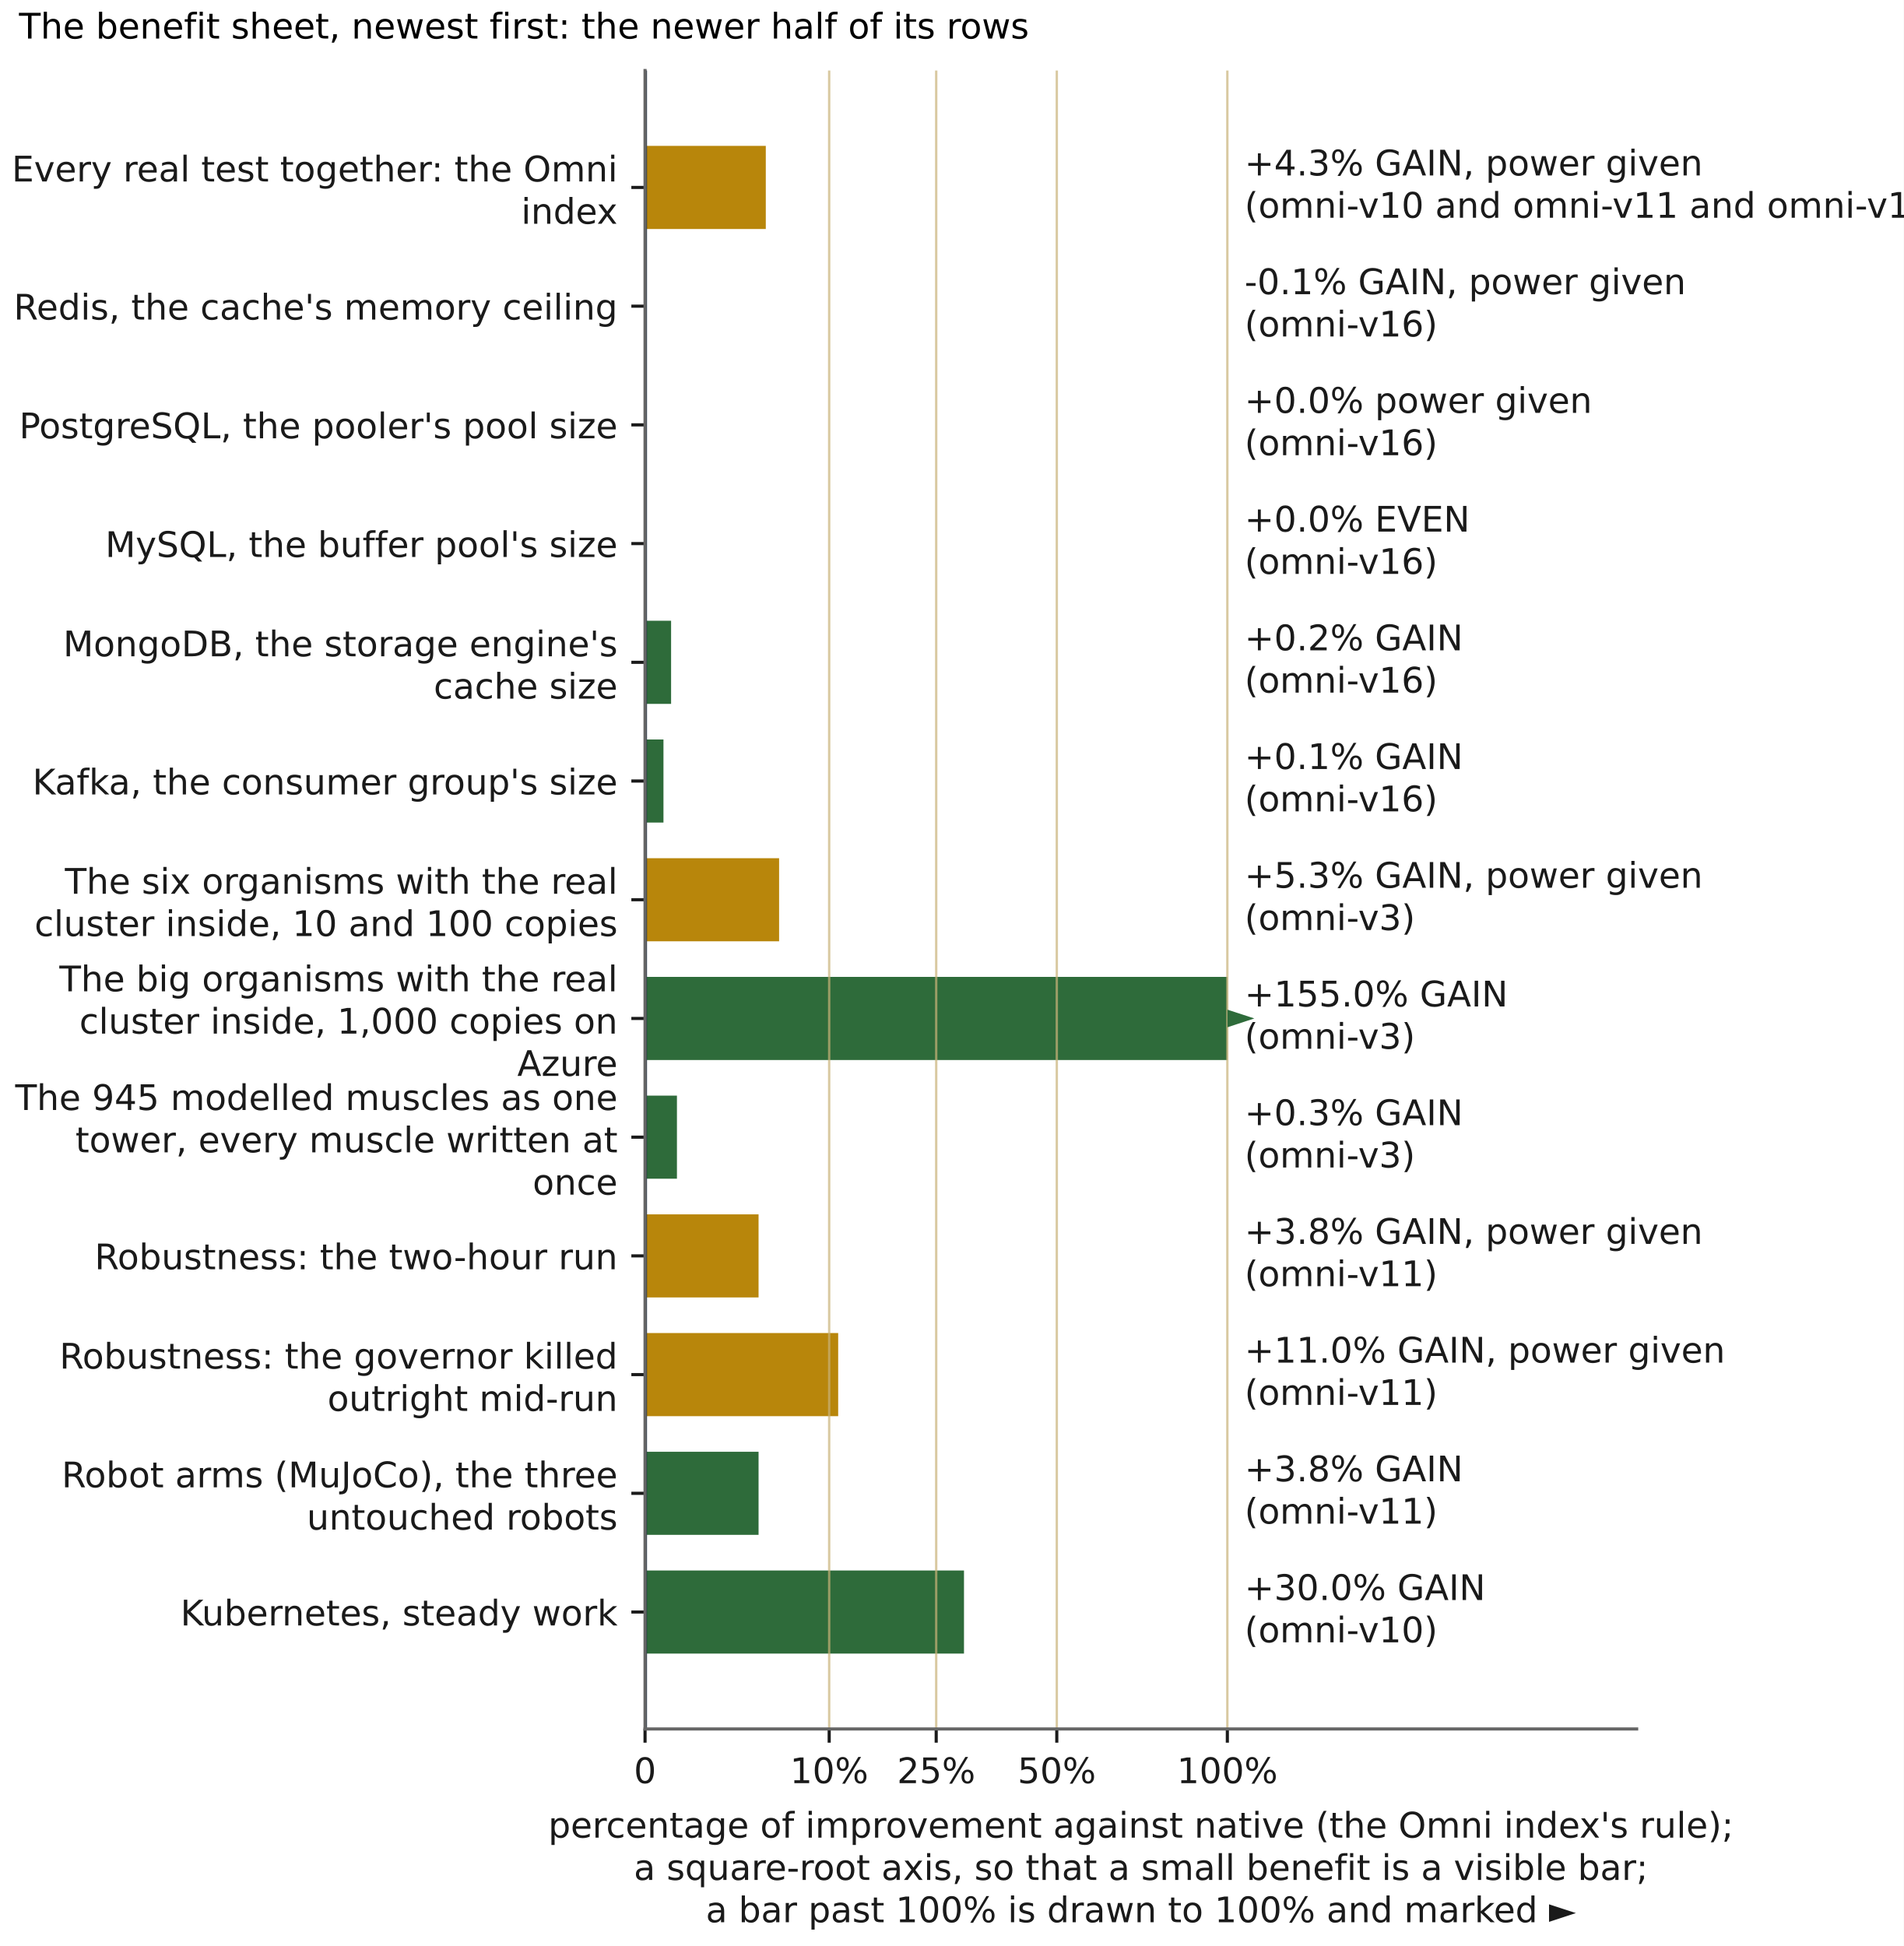
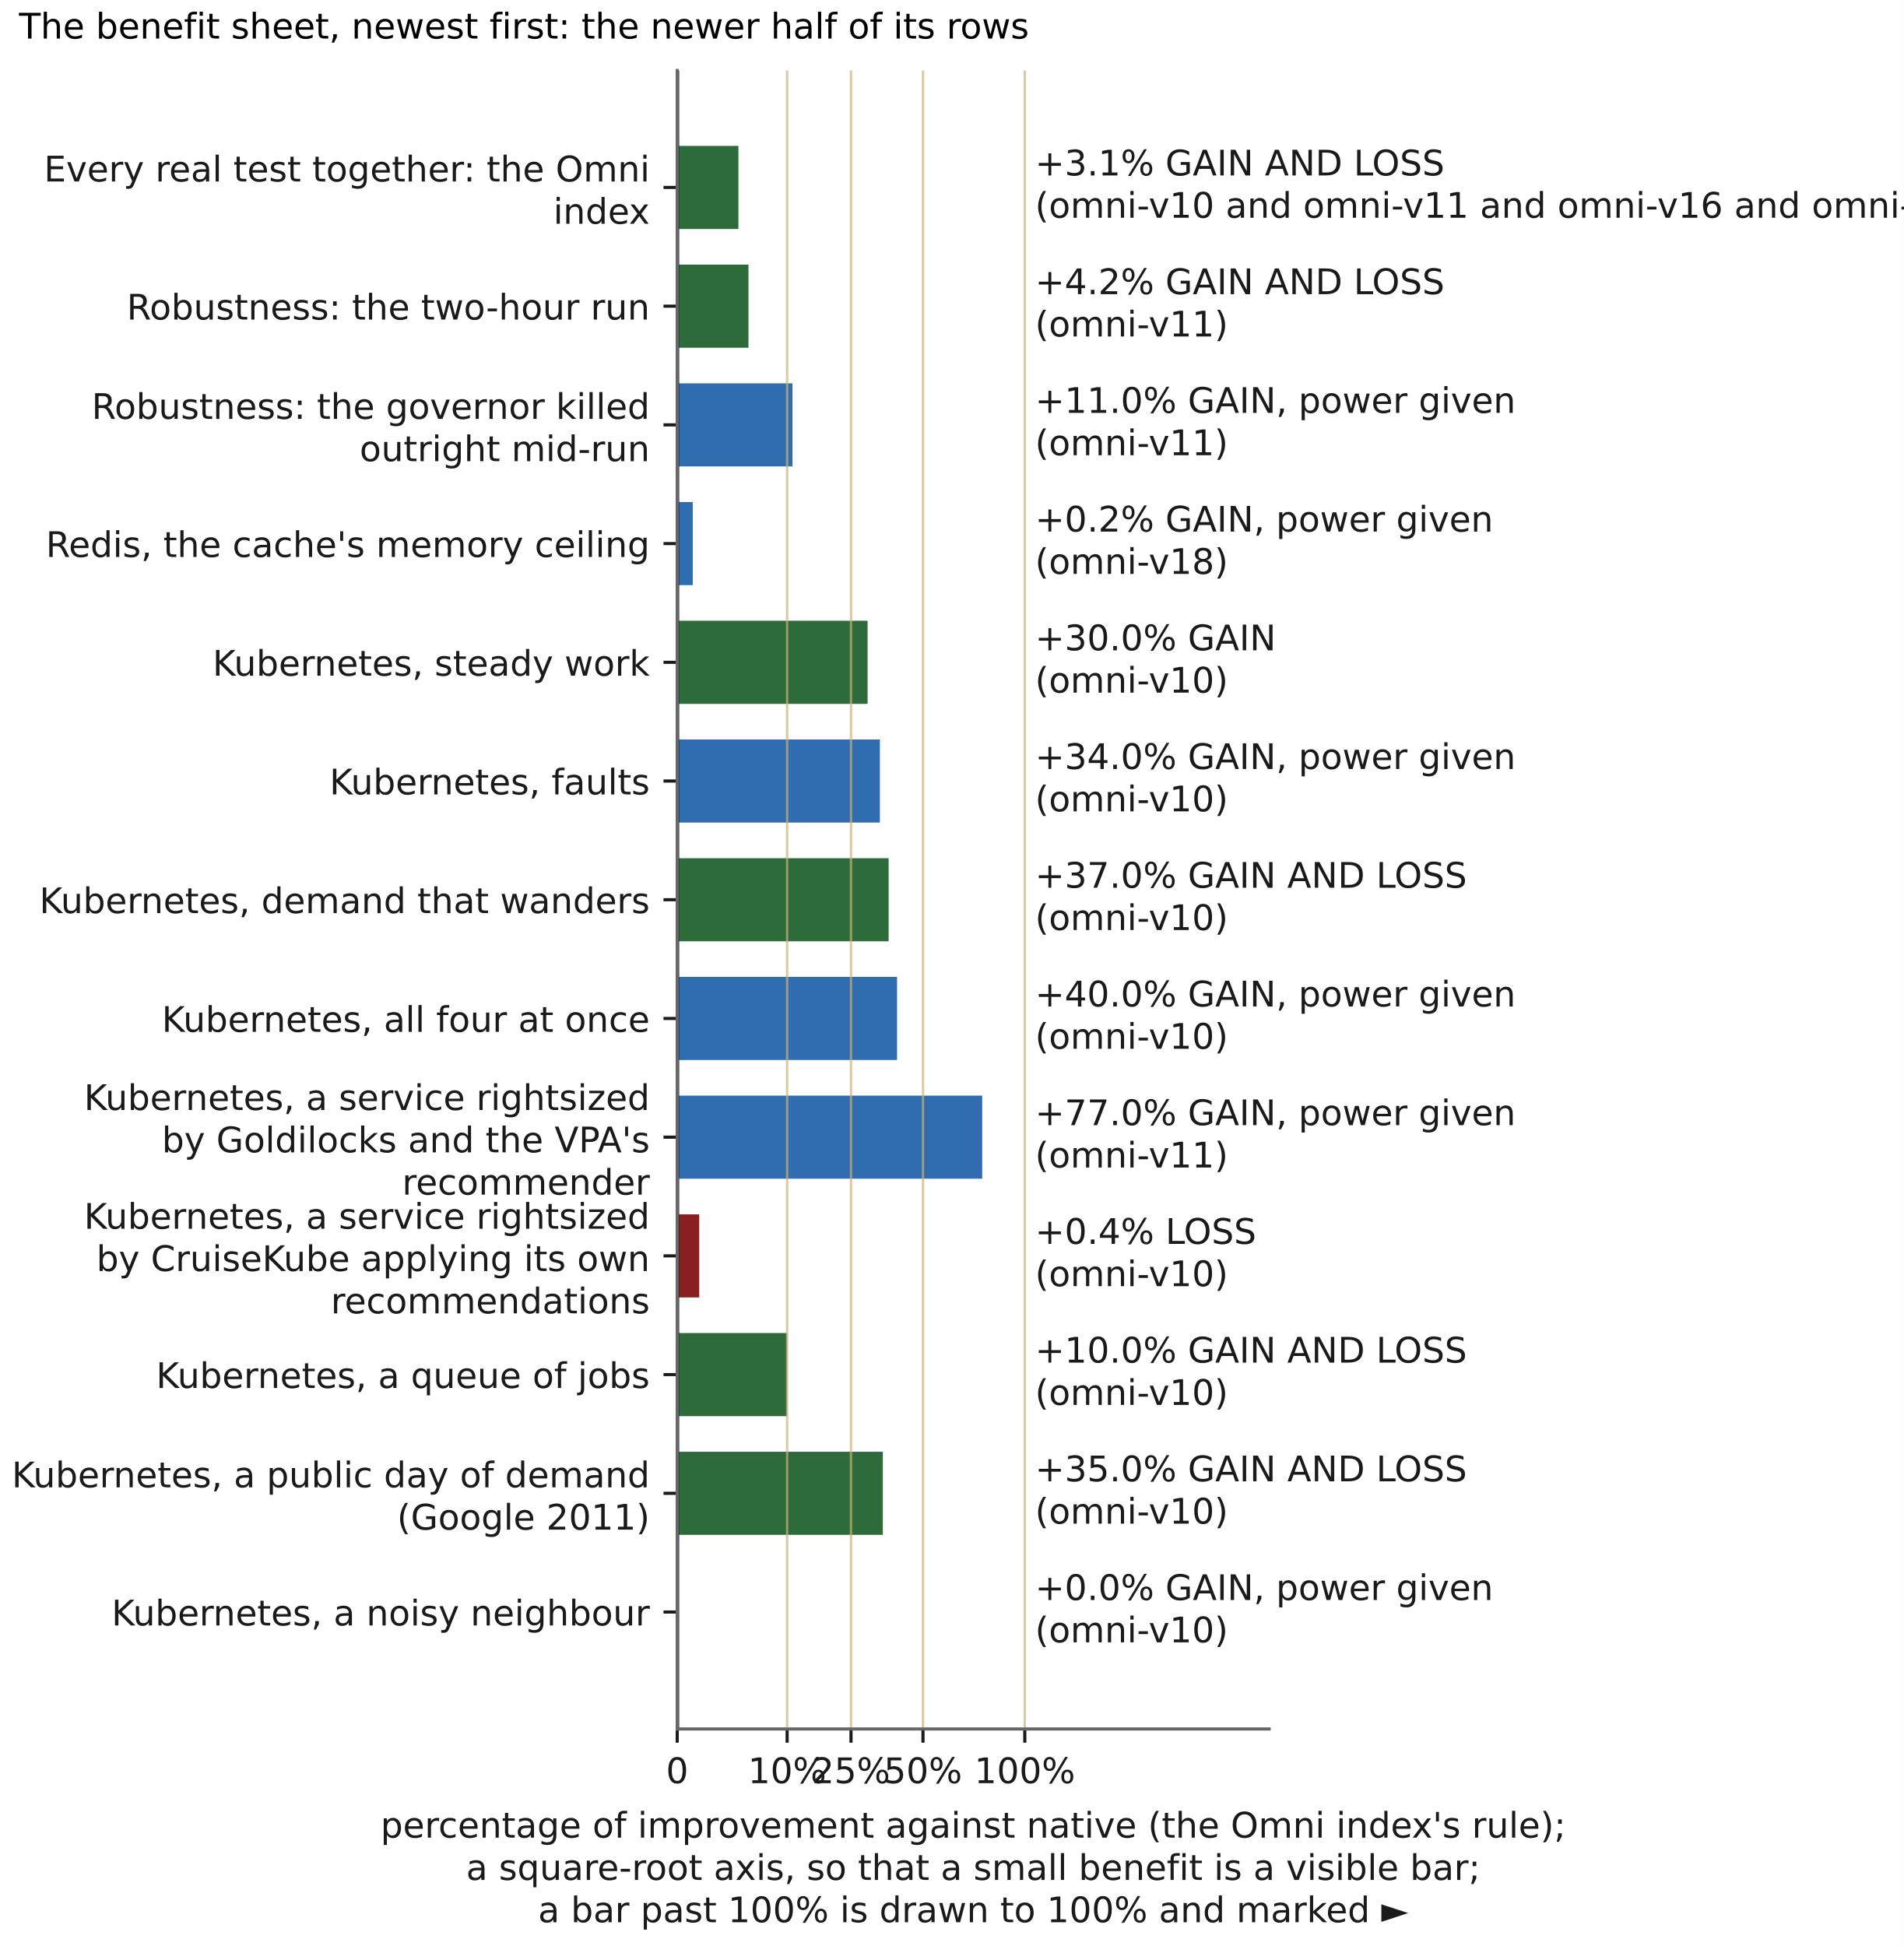
<svg xmlns="http://www.w3.org/2000/svg" xmlns:xlink="http://www.w3.org/1999/xlink" width="486pt" height="496.8pt" viewBox="0 0 486 496.8" version="1.1">
  <defs>
    <style type="text/css">*{stroke-linejoin: round; stroke-linecap: butt}</style>
  </defs>
  <g id="figure_1">
    <g id="patch_1">
      <path d="M 0 496.8  L 486 496.8  L 486 0  L 0 0  z " style="fill: #ffffff" />
    </g>
    <g id="axes_1">
      <g id="patch_2">
-         <path d="M 164.674 441.392  L 417.823 441.392  L 417.823 18.001  L 164.674 18.001  z " style="fill: #ffffff" />
+         <path d="M 172.886 441.392  L 323.991 441.392  L 323.991 18.001  L 172.886 18.001  z " style="fill: #ffffff" />
      </g>
      <g id="patch_3">
-         <path d="M 164.674 422.147  L 246.095 422.147  L 246.095 400.932  L 164.674 400.932  z " clip-path="url(#pf1755cdc02)" style="fill: #2e6b3a" />
+         <path d="M 172.886 422.147  L 172.886 422.147  L 172.886 400.932  L 172.886 400.932  z " clip-path="url(#p01a9a364bd)" style="fill: #2f6db0" />
      </g>
      <g id="patch_4">
-         <path d="M 164.674 391.84  L 193.652 391.84  L 193.652 370.625  L 164.674 370.625  z " clip-path="url(#pf1755cdc02)" style="fill: #2e6b3a" />
+         <path d="M 172.886 391.84  L 225.381 391.84  L 225.381 370.625  L 172.886 370.625  z " clip-path="url(#p01a9a364bd)" style="fill: #2e6b3a" />
      </g>
      <g id="patch_5">
-         <path d="M 164.674 361.533  L 213.977 361.533  L 213.977 340.318  L 164.674 340.318  z " clip-path="url(#pf1755cdc02)" style="fill: #b8860b" />
+         <path d="M 172.886 361.533  L 200.946 361.533  L 200.946 340.318  L 172.886 340.318  z " clip-path="url(#p01a9a364bd)" style="fill: #2e6b3a" />
      </g>
      <g id="patch_6">
-         <path d="M 164.674 331.226  L 193.652 331.226  L 193.652 310.011  L 164.674 310.011  z " clip-path="url(#pf1755cdc02)" style="fill: #b8860b" />
+         <path d="M 172.886 331.226  L 178.498 331.226  L 178.498 310.011  L 172.886 310.011  z " clip-path="url(#p01a9a364bd)" style="fill: #8a1f1f" />
      </g>
      <g id="patch_7">
-         <path d="M 164.674 300.919  L 172.816 300.919  L 172.816 279.704  L 164.674 279.704  z " clip-path="url(#pf1755cdc02)" style="fill: #2e6b3a" />
+         <path d="M 172.886 300.919  L 250.748 300.919  L 250.748 279.704  L 172.886 279.704  z " clip-path="url(#p01a9a364bd)" style="fill: #2f6db0" />
      </g>
      <g id="patch_8">
-         <path d="M 164.674 270.612  L 313.328 270.612  L 313.328 249.397  L 164.674 249.397  z " clip-path="url(#pf1755cdc02)" style="fill: #2e6b3a" />
+         <path d="M 172.886 270.612  L 229.005 270.612  L 229.005 249.397  L 172.886 249.397  z " clip-path="url(#p01a9a364bd)" style="fill: #2f6db0" />
      </g>
      <g id="patch_9">
-         <path d="M 164.674 240.304  L 198.896 240.304  L 198.896 219.089  L 164.674 219.089  z " clip-path="url(#pf1755cdc02)" style="fill: #b8860b" />
+         <path d="M 172.886 240.304  L 226.86 240.304  L 226.86 219.089  L 172.886 219.089  z " clip-path="url(#p01a9a364bd)" style="fill: #2e6b3a" />
      </g>
      <g id="patch_10">
-         <path d="M 164.674 209.997  L 169.375 209.997  L 169.375 188.782  L 164.674 188.782  z " clip-path="url(#pf1755cdc02)" style="fill: #2e6b3a" />
+         <path d="M 172.886 209.997  L 224.625 209.997  L 224.625 188.782  L 172.886 188.782  z " clip-path="url(#p01a9a364bd)" style="fill: #2f6db0" />
      </g>
      <g id="patch_11">
-         <path d="M 164.674 179.69  L 171.322 179.69  L 171.322 158.475  L 164.674 158.475  z " clip-path="url(#pf1755cdc02)" style="fill: #2e6b3a" />
+         <path d="M 172.886 179.69  L 221.487 179.69  L 221.487 158.475  L 172.886 158.475  z " clip-path="url(#p01a9a364bd)" style="fill: #2e6b3a" />
      </g>
      <g id="patch_12">
-         <path d="M 164.674 149.383  L 164.674 149.383  L 164.674 128.168  L 164.674 128.168  z " clip-path="url(#pf1755cdc02)" style="fill: #666666" />
+         <path d="M 172.886 149.383  L 176.854 149.383  L 176.854 128.168  L 172.886 128.168  z " clip-path="url(#p01a9a364bd)" style="fill: #2f6db0" />
      </g>
      <g id="patch_13">
-         <path d="M 164.674 119.076  L 164.674 119.076  L 164.674 97.861  L 164.674 97.861  z " clip-path="url(#pf1755cdc02)" style="fill: #b8860b" />
+         <path d="M 172.886 119.076  L 202.315 119.076  L 202.315 97.861  L 172.886 97.861  z " clip-path="url(#p01a9a364bd)" style="fill: #2f6db0" />
      </g>
      <g id="patch_14">
-         <path d="M 164.674 88.769  L 164.674 88.769  L 164.674 67.554  L 164.674 67.554  z " clip-path="url(#pf1755cdc02)" style="fill: #b8860b" />
+         <path d="M 172.886 88.769  L 191.071 88.769  L 191.071 67.554  L 172.886 67.554  z " clip-path="url(#p01a9a364bd)" style="fill: #2e6b3a" />
      </g>
      <g id="patch_15">
-         <path d="M 164.674 58.461  L 195.499 58.461  L 195.499 37.246  L 164.674 37.246  z " clip-path="url(#pf1755cdc02)" style="fill: #b8860b" />
+         <path d="M 172.886 58.461  L 188.509 58.461  L 188.509 37.246  L 172.886 37.246  z " clip-path="url(#p01a9a364bd)" style="fill: #2e6b3a" />
      </g>
      <g id="matplotlib.axis_1">
        <g id="xtick_1">
          <g id="line2d_1">
-             <path d="M 164.674 441.392  L 164.674 18.001  " clip-path="url(#pf1755cdc02)" style="fill: none; stroke: #c9b27a; stroke-opacity: 0.7; stroke-width: 0.6; stroke-linecap: square" />
+             <path d="M 172.886 441.392  L 172.886 18.001  " clip-path="url(#p01a9a364bd)" style="fill: none; stroke: #c9b27a; stroke-opacity: 0.7; stroke-width: 0.6; stroke-linecap: square" />
          </g>
          <g id="line2d_2">
            <defs>
              <path id="m814b2a8047" d="M 0 0  L 0 3.5  " style="stroke: #1a1a1a; stroke-width: 0.8" />
            </defs>
            <g>
-               <use xlink:href="#m814b2a8047" x="164.674" y="441.392" style="fill: #1a1a1a; stroke: #1a1a1a; stroke-width: 0.8" />
+               <use xlink:href="#m814b2a8047" x="172.886" y="441.392" style="fill: #1a1a1a; stroke: #1a1a1a; stroke-width: 0.8" />
            </g>
          </g>
          <g id="text_1">
-             <text style="font-size: 9px; font-family: 'DejaVu Sans'; text-anchor: middle; fill: #1a1a1a" x="164.674" y="455.23" transform="rotate(-0 164.6737 455.2303)">0</text>
+             <text style="font-size: 9px; font-family: 'DejaVu Sans'; text-anchor: middle; fill: #1a1a1a" x="172.886" y="455.23" transform="rotate(-0 172.8862 455.2303)">0</text>
          </g>
        </g>
        <g id="xtick_2">
          <g id="line2d_3">
-             <path d="M 211.682 441.392  L 211.682 18.001  " clip-path="url(#pf1755cdc02)" style="fill: none; stroke: #c9b27a; stroke-opacity: 0.7; stroke-width: 0.6; stroke-linecap: square" />
+             <path d="M 200.946 441.392  L 200.946 18.001  " clip-path="url(#p01a9a364bd)" style="fill: none; stroke: #c9b27a; stroke-opacity: 0.7; stroke-width: 0.6; stroke-linecap: square" />
          </g>
          <g id="line2d_4">
            <g>
-               <use xlink:href="#m814b2a8047" x="211.682" y="441.392" style="fill: #1a1a1a; stroke: #1a1a1a; stroke-width: 0.8" />
+               <use xlink:href="#m814b2a8047" x="200.946" y="441.392" style="fill: #1a1a1a; stroke: #1a1a1a; stroke-width: 0.8" />
            </g>
          </g>
          <g id="text_2">
-             <text style="font-size: 9px; font-family: 'DejaVu Sans'; text-anchor: middle; fill: #1a1a1a" x="211.682" y="455.23" transform="rotate(-0 211.6823 455.2303)">10%</text>
+             <text style="font-size: 9px; font-family: 'DejaVu Sans'; text-anchor: middle; fill: #1a1a1a" x="200.946" y="455.23" transform="rotate(-0 200.9457 455.2303)">10%</text>
          </g>
        </g>
        <g id="xtick_3">
          <g id="line2d_5">
-             <path d="M 239.001 441.392  L 239.001 18.001  " clip-path="url(#pf1755cdc02)" style="fill: none; stroke: #c9b27a; stroke-opacity: 0.7; stroke-width: 0.6; stroke-linecap: square" />
+             <path d="M 217.252 441.392  L 217.252 18.001  " clip-path="url(#p01a9a364bd)" style="fill: none; stroke: #c9b27a; stroke-opacity: 0.7; stroke-width: 0.6; stroke-linecap: square" />
          </g>
          <g id="line2d_6">
            <g>
-               <use xlink:href="#m814b2a8047" x="239.001" y="441.392" style="fill: #1a1a1a; stroke: #1a1a1a; stroke-width: 0.8" />
+               <use xlink:href="#m814b2a8047" x="217.252" y="441.392" style="fill: #1a1a1a; stroke: #1a1a1a; stroke-width: 0.8" />
            </g>
          </g>
          <g id="text_3">
-             <text style="font-size: 9px; font-family: 'DejaVu Sans'; text-anchor: middle; fill: #1a1a1a" x="239.001" y="455.23" transform="rotate(-0 239.0008 455.2303)">25%</text>
+             <text style="font-size: 9px; font-family: 'DejaVu Sans'; text-anchor: middle; fill: #1a1a1a" x="217.252" y="455.23" transform="rotate(-0 217.2521 455.2303)">25%</text>
          </g>
        </g>
        <g id="xtick_4">
          <g id="line2d_7">
-             <path d="M 269.788 441.392  L 269.788 18.001  " clip-path="url(#pf1755cdc02)" style="fill: none; stroke: #c9b27a; stroke-opacity: 0.7; stroke-width: 0.6; stroke-linecap: square" />
+             <path d="M 235.629 441.392  L 235.629 18.001  " clip-path="url(#p01a9a364bd)" style="fill: none; stroke: #c9b27a; stroke-opacity: 0.7; stroke-width: 0.6; stroke-linecap: square" />
          </g>
          <g id="line2d_8">
            <g>
-               <use xlink:href="#m814b2a8047" x="269.788" y="441.392" style="fill: #1a1a1a; stroke: #1a1a1a; stroke-width: 0.8" />
+               <use xlink:href="#m814b2a8047" x="235.629" y="441.392" style="fill: #1a1a1a; stroke: #1a1a1a; stroke-width: 0.8" />
            </g>
          </g>
          <g id="text_4">
-             <text style="font-size: 9px; font-family: 'DejaVu Sans'; text-anchor: middle; fill: #1a1a1a" x="269.788" y="455.23" transform="rotate(-0 269.7881 455.2303)">50%</text>
+             <text style="font-size: 9px; font-family: 'DejaVu Sans'; text-anchor: middle; fill: #1a1a1a" x="235.629" y="455.23" transform="rotate(-0 235.6291 455.2303)">50%</text>
          </g>
        </g>
        <g id="xtick_5">
          <g id="line2d_9">
-             <path d="M 313.328 441.392  L 313.328 18.001  " clip-path="url(#pf1755cdc02)" style="fill: none; stroke: #c9b27a; stroke-opacity: 0.7; stroke-width: 0.6; stroke-linecap: square" />
+             <path d="M 261.618 441.392  L 261.618 18.001  " clip-path="url(#p01a9a364bd)" style="fill: none; stroke: #c9b27a; stroke-opacity: 0.7; stroke-width: 0.6; stroke-linecap: square" />
          </g>
          <g id="line2d_10">
            <g>
-               <use xlink:href="#m814b2a8047" x="313.328" y="441.392" style="fill: #1a1a1a; stroke: #1a1a1a; stroke-width: 0.8" />
+               <use xlink:href="#m814b2a8047" x="261.618" y="441.392" style="fill: #1a1a1a; stroke: #1a1a1a; stroke-width: 0.8" />
            </g>
          </g>
          <g id="text_5">
-             <text style="font-size: 9px; font-family: 'DejaVu Sans'; text-anchor: middle; fill: #1a1a1a" x="313.328" y="455.23" transform="rotate(-0 313.3279 455.2303)">100%</text>
+             <text style="font-size: 9px; font-family: 'DejaVu Sans'; text-anchor: middle; fill: #1a1a1a" x="261.618" y="455.23" transform="rotate(-0 261.6181 455.2303)">100%</text>
          </g>
        </g>
        <g id="text_6">
-           <text style="font-size: 9px; font-family: 'DejaVu Sans'; fill: #1a1a1a" transform="translate(139.9624 469.1318)">percentage of improvement against native (the Omni index's rule);</text>
-           <text style="font-size: 9px; font-family: 'DejaVu Sans'; fill: #1a1a1a" transform="translate(161.798 479.9343)">a square-root axis, so that a small benefit is a visible bar;</text>
-           <text style="font-size: 9px; font-family: 'DejaVu Sans'; fill: #1a1a1a" transform="translate(180.1741 490.7368)">a bar past 100% is drawn to 100% and marked ►</text>
+           <text style="font-size: 9px; font-family: 'DejaVu Sans'; fill: #1a1a1a" transform="translate(97.15291 469.1318)">percentage of improvement against native (the Omni index's rule);</text>
+           <text style="font-size: 9px; font-family: 'DejaVu Sans'; fill: #1a1a1a" transform="translate(118.9885 479.9343)">a square-root axis, so that a small benefit is a visible bar;</text>
+           <text style="font-size: 9px; font-family: 'DejaVu Sans'; fill: #1a1a1a" transform="translate(137.3646 490.7368)">a bar past 100% is drawn to 100% and marked ►</text>
        </g>
      </g>
      <g id="matplotlib.axis_2">
        <g id="ytick_1">
          <g id="line2d_11">
            <defs>
              <path id="m31e56b5a68" d="M 0 0  L -3.5 0  " style="stroke: #1a1a1a; stroke-width: 0.8" />
            </defs>
            <g>
-               <use xlink:href="#m31e56b5a68" x="164.674" y="411.54" style="fill: #1a1a1a; stroke: #1a1a1a; stroke-width: 0.8" />
+               <use xlink:href="#m31e56b5a68" x="172.886" y="411.54" style="fill: #1a1a1a; stroke: #1a1a1a; stroke-width: 0.8" />
            </g>
          </g>
          <g id="text_7">
-             <text style="font-size: 9px; font-family: 'DejaVu Sans'; text-anchor: end; fill: #1a1a1a" x="157.674" y="414.959" transform="rotate(-0 157.6737 414.9591)">Kubernetes, steady work</text>
+             <text style="font-size: 9px; font-family: 'DejaVu Sans'; text-anchor: end; fill: #1a1a1a" x="165.886" y="414.959" transform="rotate(-0 165.8862 414.9591)">Kubernetes, a noisy neighbour</text>
          </g>
        </g>
        <g id="ytick_2">
          <g id="line2d_12">
            <g>
-               <use xlink:href="#m31e56b5a68" x="164.674" y="381.233" style="fill: #1a1a1a; stroke: #1a1a1a; stroke-width: 0.8" />
+               <use xlink:href="#m31e56b5a68" x="172.886" y="381.233" style="fill: #1a1a1a; stroke: #1a1a1a; stroke-width: 0.8" />
            </g>
          </g>
          <g id="text_8">
-             <text style="font-size: 9px; font-family: 'DejaVu Sans'; fill: #1a1a1a" transform="translate(15.72962 379.7012)">Robot arms (MuJoCo), the three</text>
-             <text style="font-size: 9px; font-family: 'DejaVu Sans'; fill: #1a1a1a" transform="translate(78.31758 390.5036)">untouched robots</text>
+             <text style="font-size: 9px; font-family: 'DejaVu Sans'; fill: #1a1a1a" transform="translate(3.00024 379.7012)">Kubernetes, a public day of demand</text>
+             <text style="font-size: 9px; font-family: 'DejaVu Sans'; fill: #1a1a1a" transform="translate(101.359 390.5036)">(Google 2011)</text>
          </g>
        </g>
        <g id="ytick_3">
          <g id="line2d_13">
            <g>
-               <use xlink:href="#m31e56b5a68" x="164.674" y="350.926" style="fill: #1a1a1a; stroke: #1a1a1a; stroke-width: 0.8" />
+               <use xlink:href="#m31e56b5a68" x="172.886" y="350.926" style="fill: #1a1a1a; stroke: #1a1a1a; stroke-width: 0.8" />
            </g>
          </g>
          <g id="text_9">
-             <text style="font-size: 9px; font-family: 'DejaVu Sans'; fill: #1a1a1a" transform="translate(15.17977 349.394)">Robustness: the governor killed</text>
-             <text style="font-size: 9px; font-family: 'DejaVu Sans'; fill: #1a1a1a" transform="translate(83.59383 360.1965)">outright mid-run</text>
+             <text style="font-size: 9px; font-family: 'DejaVu Sans'; text-anchor: end; fill: #1a1a1a" x="165.886" y="354.345" transform="rotate(-0 165.8862 354.3448)">Kubernetes, a queue of jobs</text>
          </g>
        </g>
        <g id="ytick_4">
          <g id="line2d_14">
            <g>
-               <use xlink:href="#m31e56b5a68" x="164.674" y="320.618" style="fill: #1a1a1a; stroke: #1a1a1a; stroke-width: 0.8" />
+               <use xlink:href="#m31e56b5a68" x="172.886" y="320.618" style="fill: #1a1a1a; stroke: #1a1a1a; stroke-width: 0.8" />
            </g>
          </g>
          <g id="text_10">
-             <text style="font-size: 9px; font-family: 'DejaVu Sans'; text-anchor: end; fill: #1a1a1a" x="157.674" y="324.038" transform="rotate(-0 157.6737 324.0377)">Robustness: the two-hour run</text>
+             <text style="font-size: 9px; font-family: 'DejaVu Sans'; fill: #1a1a1a" transform="translate(21.43336 313.6856)">Kubernetes, a service rightsized</text>
+             <text style="font-size: 9px; font-family: 'DejaVu Sans'; fill: #1a1a1a" transform="translate(24.60587 324.4881)">by CruiseKube applying its own</text>
+             <text style="font-size: 9px; font-family: 'DejaVu Sans'; fill: #1a1a1a" transform="translate(84.46008 335.2906)">recommendations</text>
          </g>
        </g>
        <g id="ytick_5">
          <g id="line2d_15">
            <g>
-               <use xlink:href="#m31e56b5a68" x="164.674" y="290.311" style="fill: #1a1a1a; stroke: #1a1a1a; stroke-width: 0.8" />
+               <use xlink:href="#m31e56b5a68" x="172.886" y="290.311" style="fill: #1a1a1a; stroke: #1a1a1a; stroke-width: 0.8" />
            </g>
          </g>
          <g id="text_11">
-             <text style="font-size: 9px; font-family: 'DejaVu Sans'; fill: #1a1a1a" transform="translate(3.891803 283.3788)">The 945 modelled muscles as one</text>
-             <text style="font-size: 9px; font-family: 'DejaVu Sans'; fill: #1a1a1a" transform="translate(19.26212 294.1813)">tower, every muscle written at</text>
-             <text style="font-size: 9px; font-family: 'DejaVu Sans'; fill: #1a1a1a" transform="translate(135.9766 304.9831)">once</text>
+             <text style="font-size: 9px; font-family: 'DejaVu Sans'; fill: #1a1a1a" transform="translate(21.43336 283.3785)">Kubernetes, a service rightsized</text>
+             <text style="font-size: 9px; font-family: 'DejaVu Sans'; fill: #1a1a1a" transform="translate(41.32477 294.1809)">by Goldilocks and the VPA's</text>
+             <text style="font-size: 9px; font-family: 'DejaVu Sans'; fill: #1a1a1a" transform="translate(102.6654 304.9834)">recommender</text>
          </g>
        </g>
        <g id="ytick_6">
          <g id="line2d_16">
            <g>
-               <use xlink:href="#m31e56b5a68" x="164.674" y="260.004" style="fill: #1a1a1a; stroke: #1a1a1a; stroke-width: 0.8" />
+               <use xlink:href="#m31e56b5a68" x="172.886" y="260.004" style="fill: #1a1a1a; stroke: #1a1a1a; stroke-width: 0.8" />
            </g>
          </g>
          <g id="text_12">
-             <text style="font-size: 9px; font-family: 'DejaVu Sans'; fill: #1a1a1a" transform="translate(15.1629 253.0717)">The big organisms with the real</text>
-             <text style="font-size: 9px; font-family: 'DejaVu Sans'; fill: #1a1a1a" transform="translate(20.2493 263.8741)">cluster inside, 1,000 copies on</text>
-             <text style="font-size: 9px; font-family: 'DejaVu Sans'; fill: #1a1a1a" transform="translate(132.0504 274.6759)">Azure</text>
+             <text style="font-size: 9px; font-family: 'DejaVu Sans'; text-anchor: end; fill: #1a1a1a" x="165.886" y="263.423" transform="rotate(-0 165.8862 263.4234)">Kubernetes, all four at once</text>
          </g>
        </g>
        <g id="ytick_7">
          <g id="line2d_17">
            <g>
-               <use xlink:href="#m31e56b5a68" x="164.674" y="229.697" style="fill: #1a1a1a; stroke: #1a1a1a; stroke-width: 0.8" />
+               <use xlink:href="#m31e56b5a68" x="172.886" y="229.697" style="fill: #1a1a1a; stroke: #1a1a1a; stroke-width: 0.8" />
            </g>
          </g>
          <g id="text_13">
-             <text style="font-size: 9px; font-family: 'DejaVu Sans'; fill: #1a1a1a" transform="translate(16.57477 228.1654)">The six organisms with the real</text>
-             <text style="font-size: 9px; font-family: 'DejaVu Sans'; fill: #1a1a1a" transform="translate(8.801021 238.9679)">cluster inside, 10 and 100 copies</text>
+             <text style="font-size: 9px; font-family: 'DejaVu Sans'; text-anchor: end; fill: #1a1a1a" x="165.886" y="233.116" transform="rotate(-0 165.8862 233.1162)">Kubernetes, demand that wanders</text>
          </g>
        </g>
        <g id="ytick_8">
          <g id="line2d_18">
            <g>
-               <use xlink:href="#m31e56b5a68" x="164.674" y="199.39" style="fill: #1a1a1a; stroke: #1a1a1a; stroke-width: 0.8" />
+               <use xlink:href="#m31e56b5a68" x="172.886" y="199.39" style="fill: #1a1a1a; stroke: #1a1a1a; stroke-width: 0.8" />
            </g>
          </g>
          <g id="text_14">
-             <text style="font-size: 9px; font-family: 'DejaVu Sans'; text-anchor: end; fill: #1a1a1a" x="157.674" y="202.809" transform="rotate(-0 157.6737 202.809)">Kafka, the consumer group's size</text>
+             <text style="font-size: 9px; font-family: 'DejaVu Sans'; text-anchor: end; fill: #1a1a1a" x="165.886" y="202.809" transform="rotate(-0 165.8862 202.809)">Kubernetes, faults</text>
          </g>
        </g>
        <g id="ytick_9">
          <g id="line2d_19">
            <g>
-               <use xlink:href="#m31e56b5a68" x="164.674" y="169.083" style="fill: #1a1a1a; stroke: #1a1a1a; stroke-width: 0.8" />
+               <use xlink:href="#m31e56b5a68" x="172.886" y="169.083" style="fill: #1a1a1a; stroke: #1a1a1a; stroke-width: 0.8" />
            </g>
          </g>
          <g id="text_15">
-             <text style="font-size: 9px; font-family: 'DejaVu Sans'; fill: #1a1a1a" transform="translate(16.11211 167.5511)">MongoDB, the storage engine's</text>
-             <text style="font-size: 9px; font-family: 'DejaVu Sans'; fill: #1a1a1a" transform="translate(110.7091 178.3536)">cache size</text>
+             <text style="font-size: 9px; font-family: 'DejaVu Sans'; text-anchor: end; fill: #1a1a1a" x="165.886" y="172.502" transform="rotate(-0 165.8862 172.5019)">Kubernetes, steady work</text>
          </g>
        </g>
        <g id="ytick_10">
          <g id="line2d_20">
            <g>
-               <use xlink:href="#m31e56b5a68" x="164.674" y="138.775" style="fill: #1a1a1a; stroke: #1a1a1a; stroke-width: 0.8" />
+               <use xlink:href="#m31e56b5a68" x="172.886" y="138.775" style="fill: #1a1a1a; stroke: #1a1a1a; stroke-width: 0.8" />
            </g>
          </g>
          <g id="text_16">
-             <text style="font-size: 9px; font-family: 'DejaVu Sans'; text-anchor: end; fill: #1a1a1a" x="157.674" y="142.195" transform="rotate(-0 157.6737 142.1947)">MySQL, the buffer pool's size</text>
+             <text style="font-size: 9px; font-family: 'DejaVu Sans'; text-anchor: end; fill: #1a1a1a" x="165.886" y="142.195" transform="rotate(-0 165.8862 142.1947)">Redis, the cache's memory ceiling</text>
          </g>
        </g>
        <g id="ytick_11">
          <g id="line2d_21">
            <g>
-               <use xlink:href="#m31e56b5a68" x="164.674" y="108.468" style="fill: #1a1a1a; stroke: #1a1a1a; stroke-width: 0.8" />
+               <use xlink:href="#m31e56b5a68" x="172.886" y="108.468" style="fill: #1a1a1a; stroke: #1a1a1a; stroke-width: 0.8" />
            </g>
          </g>
          <g id="text_17">
-             <text style="font-size: 9px; font-family: 'DejaVu Sans'; text-anchor: end; fill: #1a1a1a" x="157.674" y="111.888" transform="rotate(-0 157.6737 111.8876)">PostgreSQL, the pooler's pool size</text>
+             <text style="font-size: 9px; font-family: 'DejaVu Sans'; fill: #1a1a1a" transform="translate(23.39227 106.9368)">Robustness: the governor killed</text>
+             <text style="font-size: 9px; font-family: 'DejaVu Sans'; fill: #1a1a1a" transform="translate(91.80633 117.7392)">outright mid-run</text>
          </g>
        </g>
        <g id="ytick_12">
          <g id="line2d_22">
            <g>
-               <use xlink:href="#m31e56b5a68" x="164.674" y="78.161" style="fill: #1a1a1a; stroke: #1a1a1a; stroke-width: 0.8" />
+               <use xlink:href="#m31e56b5a68" x="172.886" y="78.161" style="fill: #1a1a1a; stroke: #1a1a1a; stroke-width: 0.8" />
            </g>
          </g>
          <g id="text_18">
-             <text style="font-size: 9px; font-family: 'DejaVu Sans'; text-anchor: end; fill: #1a1a1a" x="157.674" y="81.58" transform="rotate(-0 157.6737 81.58042)">Redis, the cache's memory ceiling</text>
+             <text style="font-size: 9px; font-family: 'DejaVu Sans'; text-anchor: end; fill: #1a1a1a" x="165.886" y="81.58" transform="rotate(-0 165.8862 81.58042)">Robustness: the two-hour run</text>
          </g>
        </g>
        <g id="ytick_13">
          <g id="line2d_23">
            <g>
-               <use xlink:href="#m31e56b5a68" x="164.674" y="47.854" style="fill: #1a1a1a; stroke: #1a1a1a; stroke-width: 0.8" />
+               <use xlink:href="#m31e56b5a68" x="172.886" y="47.854" style="fill: #1a1a1a; stroke: #1a1a1a; stroke-width: 0.8" />
            </g>
          </g>
          <g id="text_19">
-             <text style="font-size: 9px; font-family: 'DejaVu Sans'; fill: #1a1a1a" transform="translate(3.00024 46.32248)">Every real test together: the Omni</text>
-             <text style="font-size: 9px; font-family: 'DejaVu Sans'; fill: #1a1a1a" transform="translate(133.0488 57.12494)">index</text>
+             <text style="font-size: 9px; font-family: 'DejaVu Sans'; fill: #1a1a1a" transform="translate(11.21274 46.32248)">Every real test together: the Omni</text>
+             <text style="font-size: 9px; font-family: 'DejaVu Sans'; fill: #1a1a1a" transform="translate(141.2613 57.12494)">index</text>
          </g>
        </g>
      </g>
      <g id="line2d_24">
-         <path d="M 164.674 441.392  L 164.674 18.001  " clip-path="url(#pf1755cdc02)" style="fill: none; stroke: #0b1f3a; stroke-linecap: square" />
+         <path d="M 172.886 441.392  L 172.886 18.001  " clip-path="url(#p01a9a364bd)" style="fill: none; stroke: #0b1f3a; stroke-linecap: square" />
      </g>
      <g id="patch_16">
-         <path d="M 164.674 441.392  L 164.674 18.001  " style="fill: none; stroke: #666666; stroke-width: 0.8; stroke-linejoin: miter; stroke-linecap: square" />
+         <path d="M 172.886 441.392  L 172.886 18.001  " style="fill: none; stroke: #666666; stroke-width: 0.8; stroke-linejoin: miter; stroke-linecap: square" />
      </g>
      <g id="patch_17">
-         <path d="M 164.674 441.392  L 417.823 441.392  " style="fill: none; stroke: #666666; stroke-width: 0.8; stroke-linejoin: miter; stroke-linecap: square" />
+         <path d="M 172.886 441.392  L 323.991 441.392  " style="fill: none; stroke: #666666; stroke-width: 0.8; stroke-linejoin: miter; stroke-linecap: square" />
      </g>
      <g id="text_20">
-         <text style="font-size: 9px; font-family: 'DejaVu Sans'; fill: #1a1a1a" transform="translate(317.7226 408.4765)">+30.0% GAIN</text>
-         <text style="font-size: 9px; font-family: 'DejaVu Sans'; fill: #1a1a1a" transform="translate(317.7226 419.279)">(omni-v10)</text>
+         <text style="font-size: 9px; font-family: 'DejaVu Sans'; fill: #1a1a1a" transform="translate(264.2413 408.4768)">+0.0% GAIN, power given</text>
+         <text style="font-size: 9px; font-family: 'DejaVu Sans'; fill: #1a1a1a" transform="translate(264.2413 419.2793)">(omni-v10)</text>
      </g>
      <g id="text_21">
-         <text style="font-size: 9px; font-family: 'DejaVu Sans'; fill: #1a1a1a" transform="translate(317.7226 378.1693)">+3.8% GAIN</text>
-         <text style="font-size: 9px; font-family: 'DejaVu Sans'; fill: #1a1a1a" transform="translate(317.7226 388.9718)">(omni-v11)</text>
+         <text style="font-size: 9px; font-family: 'DejaVu Sans'; fill: #1a1a1a" transform="translate(264.2413 378.1693)">+35.0% GAIN AND LOSS</text>
+         <text style="font-size: 9px; font-family: 'DejaVu Sans'; fill: #1a1a1a" transform="translate(264.2413 388.9718)">(omni-v10)</text>
      </g>
      <g id="text_22">
-         <text style="font-size: 9px; font-family: 'DejaVu Sans'; fill: #1a1a1a" transform="translate(317.7226 347.8625)">+11.0% GAIN, power given</text>
-         <text style="font-size: 9px; font-family: 'DejaVu Sans'; fill: #1a1a1a" transform="translate(317.7226 358.665)">(omni-v11)</text>
+         <text style="font-size: 9px; font-family: 'DejaVu Sans'; fill: #1a1a1a" transform="translate(264.2413 347.8622)">+10.0% GAIN AND LOSS</text>
+         <text style="font-size: 9px; font-family: 'DejaVu Sans'; fill: #1a1a1a" transform="translate(264.2413 358.6646)">(omni-v10)</text>
      </g>
      <g id="text_23">
-         <text style="font-size: 9px; font-family: 'DejaVu Sans'; fill: #1a1a1a" transform="translate(317.7226 317.5554)">+3.8% GAIN, power given</text>
-         <text style="font-size: 9px; font-family: 'DejaVu Sans'; fill: #1a1a1a" transform="translate(317.7226 328.3578)">(omni-v11)</text>
+         <text style="font-size: 9px; font-family: 'DejaVu Sans'; fill: #1a1a1a" transform="translate(264.2413 317.555)">+0.4% LOSS</text>
+         <text style="font-size: 9px; font-family: 'DejaVu Sans'; fill: #1a1a1a" transform="translate(264.2413 328.3575)">(omni-v10)</text>
      </g>
      <g id="text_24">
-         <text style="font-size: 9px; font-family: 'DejaVu Sans'; fill: #1a1a1a" transform="translate(317.7226 287.2479)">+0.3% GAIN</text>
-         <text style="font-size: 9px; font-family: 'DejaVu Sans'; fill: #1a1a1a" transform="translate(317.7226 298.0503)">(omni-v3)</text>
+         <text style="font-size: 9px; font-family: 'DejaVu Sans'; fill: #1a1a1a" transform="translate(264.2413 287.2482)">+77.0% GAIN, power given</text>
+         <text style="font-size: 9px; font-family: 'DejaVu Sans'; fill: #1a1a1a" transform="translate(264.2413 298.0507)">(omni-v11)</text>
      </g>
      <g id="text_25">
-         <text style="font-size: 9px; font-family: 'DejaVu Sans'; text-anchor: start; fill: #2e6b3a" x="313.328" y="262.342" transform="rotate(-0 313.3279 262.3419)"> ►</text>
+         <text style="font-size: 9px; font-family: 'DejaVu Sans'; fill: #1a1a1a" transform="translate(264.2413 256.9411)">+40.0% GAIN, power given</text>
+         <text style="font-size: 9px; font-family: 'DejaVu Sans'; fill: #1a1a1a" transform="translate(264.2413 267.7435)">(omni-v10)</text>
      </g>
      <g id="text_26">
-         <text style="font-size: 9px; font-family: 'DejaVu Sans'; fill: #1a1a1a" transform="translate(317.7226 256.9407)">+155.0% GAIN</text>
-         <text style="font-size: 9px; font-family: 'DejaVu Sans'; fill: #1a1a1a" transform="translate(317.7226 267.7432)">(omni-v3)</text>
+         <text style="font-size: 9px; font-family: 'DejaVu Sans'; fill: #1a1a1a" transform="translate(264.2413 226.6336)">+37.0% GAIN AND LOSS</text>
+         <text style="font-size: 9px; font-family: 'DejaVu Sans'; fill: #1a1a1a" transform="translate(264.2413 237.436)">(omni-v10)</text>
      </g>
      <g id="text_27">
-         <text style="font-size: 9px; font-family: 'DejaVu Sans'; fill: #1a1a1a" transform="translate(317.7226 226.6339)">+5.3% GAIN, power given</text>
-         <text style="font-size: 9px; font-family: 'DejaVu Sans'; fill: #1a1a1a" transform="translate(317.7226 237.4364)">(omni-v3)</text>
+         <text style="font-size: 9px; font-family: 'DejaVu Sans'; fill: #1a1a1a" transform="translate(264.2413 196.3268)">+34.0% GAIN, power given</text>
+         <text style="font-size: 9px; font-family: 'DejaVu Sans'; fill: #1a1a1a" transform="translate(264.2413 207.1292)">(omni-v10)</text>
      </g>
      <g id="text_28">
-         <text style="font-size: 9px; font-family: 'DejaVu Sans'; fill: #1a1a1a" transform="translate(317.7226 196.3264)">+0.1% GAIN</text>
-         <text style="font-size: 9px; font-family: 'DejaVu Sans'; fill: #1a1a1a" transform="translate(317.7226 207.1289)">(omni-v16)</text>
+         <text style="font-size: 9px; font-family: 'DejaVu Sans'; fill: #1a1a1a" transform="translate(264.2413 166.0192)">+30.0% GAIN</text>
+         <text style="font-size: 9px; font-family: 'DejaVu Sans'; fill: #1a1a1a" transform="translate(264.2413 176.8217)">(omni-v10)</text>
      </g>
      <g id="text_29">
-         <text style="font-size: 9px; font-family: 'DejaVu Sans'; fill: #1a1a1a" transform="translate(317.7226 166.0192)">+0.2% GAIN</text>
-         <text style="font-size: 9px; font-family: 'DejaVu Sans'; fill: #1a1a1a" transform="translate(317.7226 176.8217)">(omni-v16)</text>
+         <text style="font-size: 9px; font-family: 'DejaVu Sans'; fill: #1a1a1a" transform="translate(264.2413 135.7124)">+0.2% GAIN, power given</text>
+         <text style="font-size: 9px; font-family: 'DejaVu Sans'; fill: #1a1a1a" transform="translate(264.2413 146.5149)">(omni-v18)</text>
      </g>
      <g id="text_30">
-         <text style="font-size: 9px; font-family: 'DejaVu Sans'; fill: #1a1a1a" transform="translate(317.7226 135.7121)">+0.0% EVEN</text>
-         <text style="font-size: 9px; font-family: 'DejaVu Sans'; fill: #1a1a1a" transform="translate(317.7226 146.5146)">(omni-v16)</text>
+         <text style="font-size: 9px; font-family: 'DejaVu Sans'; fill: #1a1a1a" transform="translate(264.2413 105.4053)">+11.0% GAIN, power given</text>
+         <text style="font-size: 9px; font-family: 'DejaVu Sans'; fill: #1a1a1a" transform="translate(264.2413 116.2078)">(omni-v11)</text>
      </g>
      <g id="text_31">
-         <text style="font-size: 9px; font-family: 'DejaVu Sans'; fill: #1a1a1a" transform="translate(317.7226 105.4053)">+0.0% power given</text>
-         <text style="font-size: 9px; font-family: 'DejaVu Sans'; fill: #1a1a1a" transform="translate(317.7226 116.2078)">(omni-v16)</text>
+         <text style="font-size: 9px; font-family: 'DejaVu Sans'; fill: #1a1a1a" transform="translate(264.2413 75.09779)">+4.2% GAIN AND LOSS</text>
+         <text style="font-size: 9px; font-family: 'DejaVu Sans'; fill: #1a1a1a" transform="translate(264.2413 85.90025)">(omni-v11)</text>
      </g>
      <g id="text_32">
-         <text style="font-size: 9px; font-family: 'DejaVu Sans'; fill: #1a1a1a" transform="translate(317.7226 75.09814)">-0.1% GAIN, power given</text>
-         <text style="font-size: 9px; font-family: 'DejaVu Sans'; fill: #1a1a1a" transform="translate(317.7226 85.9006)">(omni-v16)</text>
-       </g>
-       <g id="text_33">
-         <text style="font-size: 9px; font-family: 'DejaVu Sans'; fill: #1a1a1a" transform="translate(317.7226 44.79098)">+4.3% GAIN, power given</text>
-         <text style="font-size: 9px; font-family: 'DejaVu Sans'; fill: #1a1a1a" transform="translate(317.7226 55.59344)">(omni-v10 and omni-v11 and omni-v16)</text>
+         <text style="font-size: 9px; font-family: 'DejaVu Sans'; fill: #1a1a1a" transform="translate(264.2413 44.79063)">+3.1% GAIN AND LOSS</text>
+         <text style="font-size: 9px; font-family: 'DejaVu Sans'; fill: #1a1a1a" transform="translate(264.2413 55.59309)">(omni-v10 and omni-v11 and omni-v16 and omni-v18)</text>
      </g>
    </g>
-     <g id="text_34">
+     <g id="text_33">
      <text style="font-size: 9px; font-family: 'DejaVu Sans'; text-anchor: start" x="4.86" y="9.839" transform="rotate(-0 4.86 9.838834)">The benefit sheet, newest first: the newer half of its rows</text>
    </g>
  </g>
  <defs>
-     <clipPath id="pf1755cdc02">
-       <rect x="164.674" y="18.001" width="253.149" height="423.391" />
+     <clipPath id="p01a9a364bd">
+       <rect x="172.886" y="18.001" width="151.105" height="423.391" />
    </clipPath>
  </defs>
</svg>
